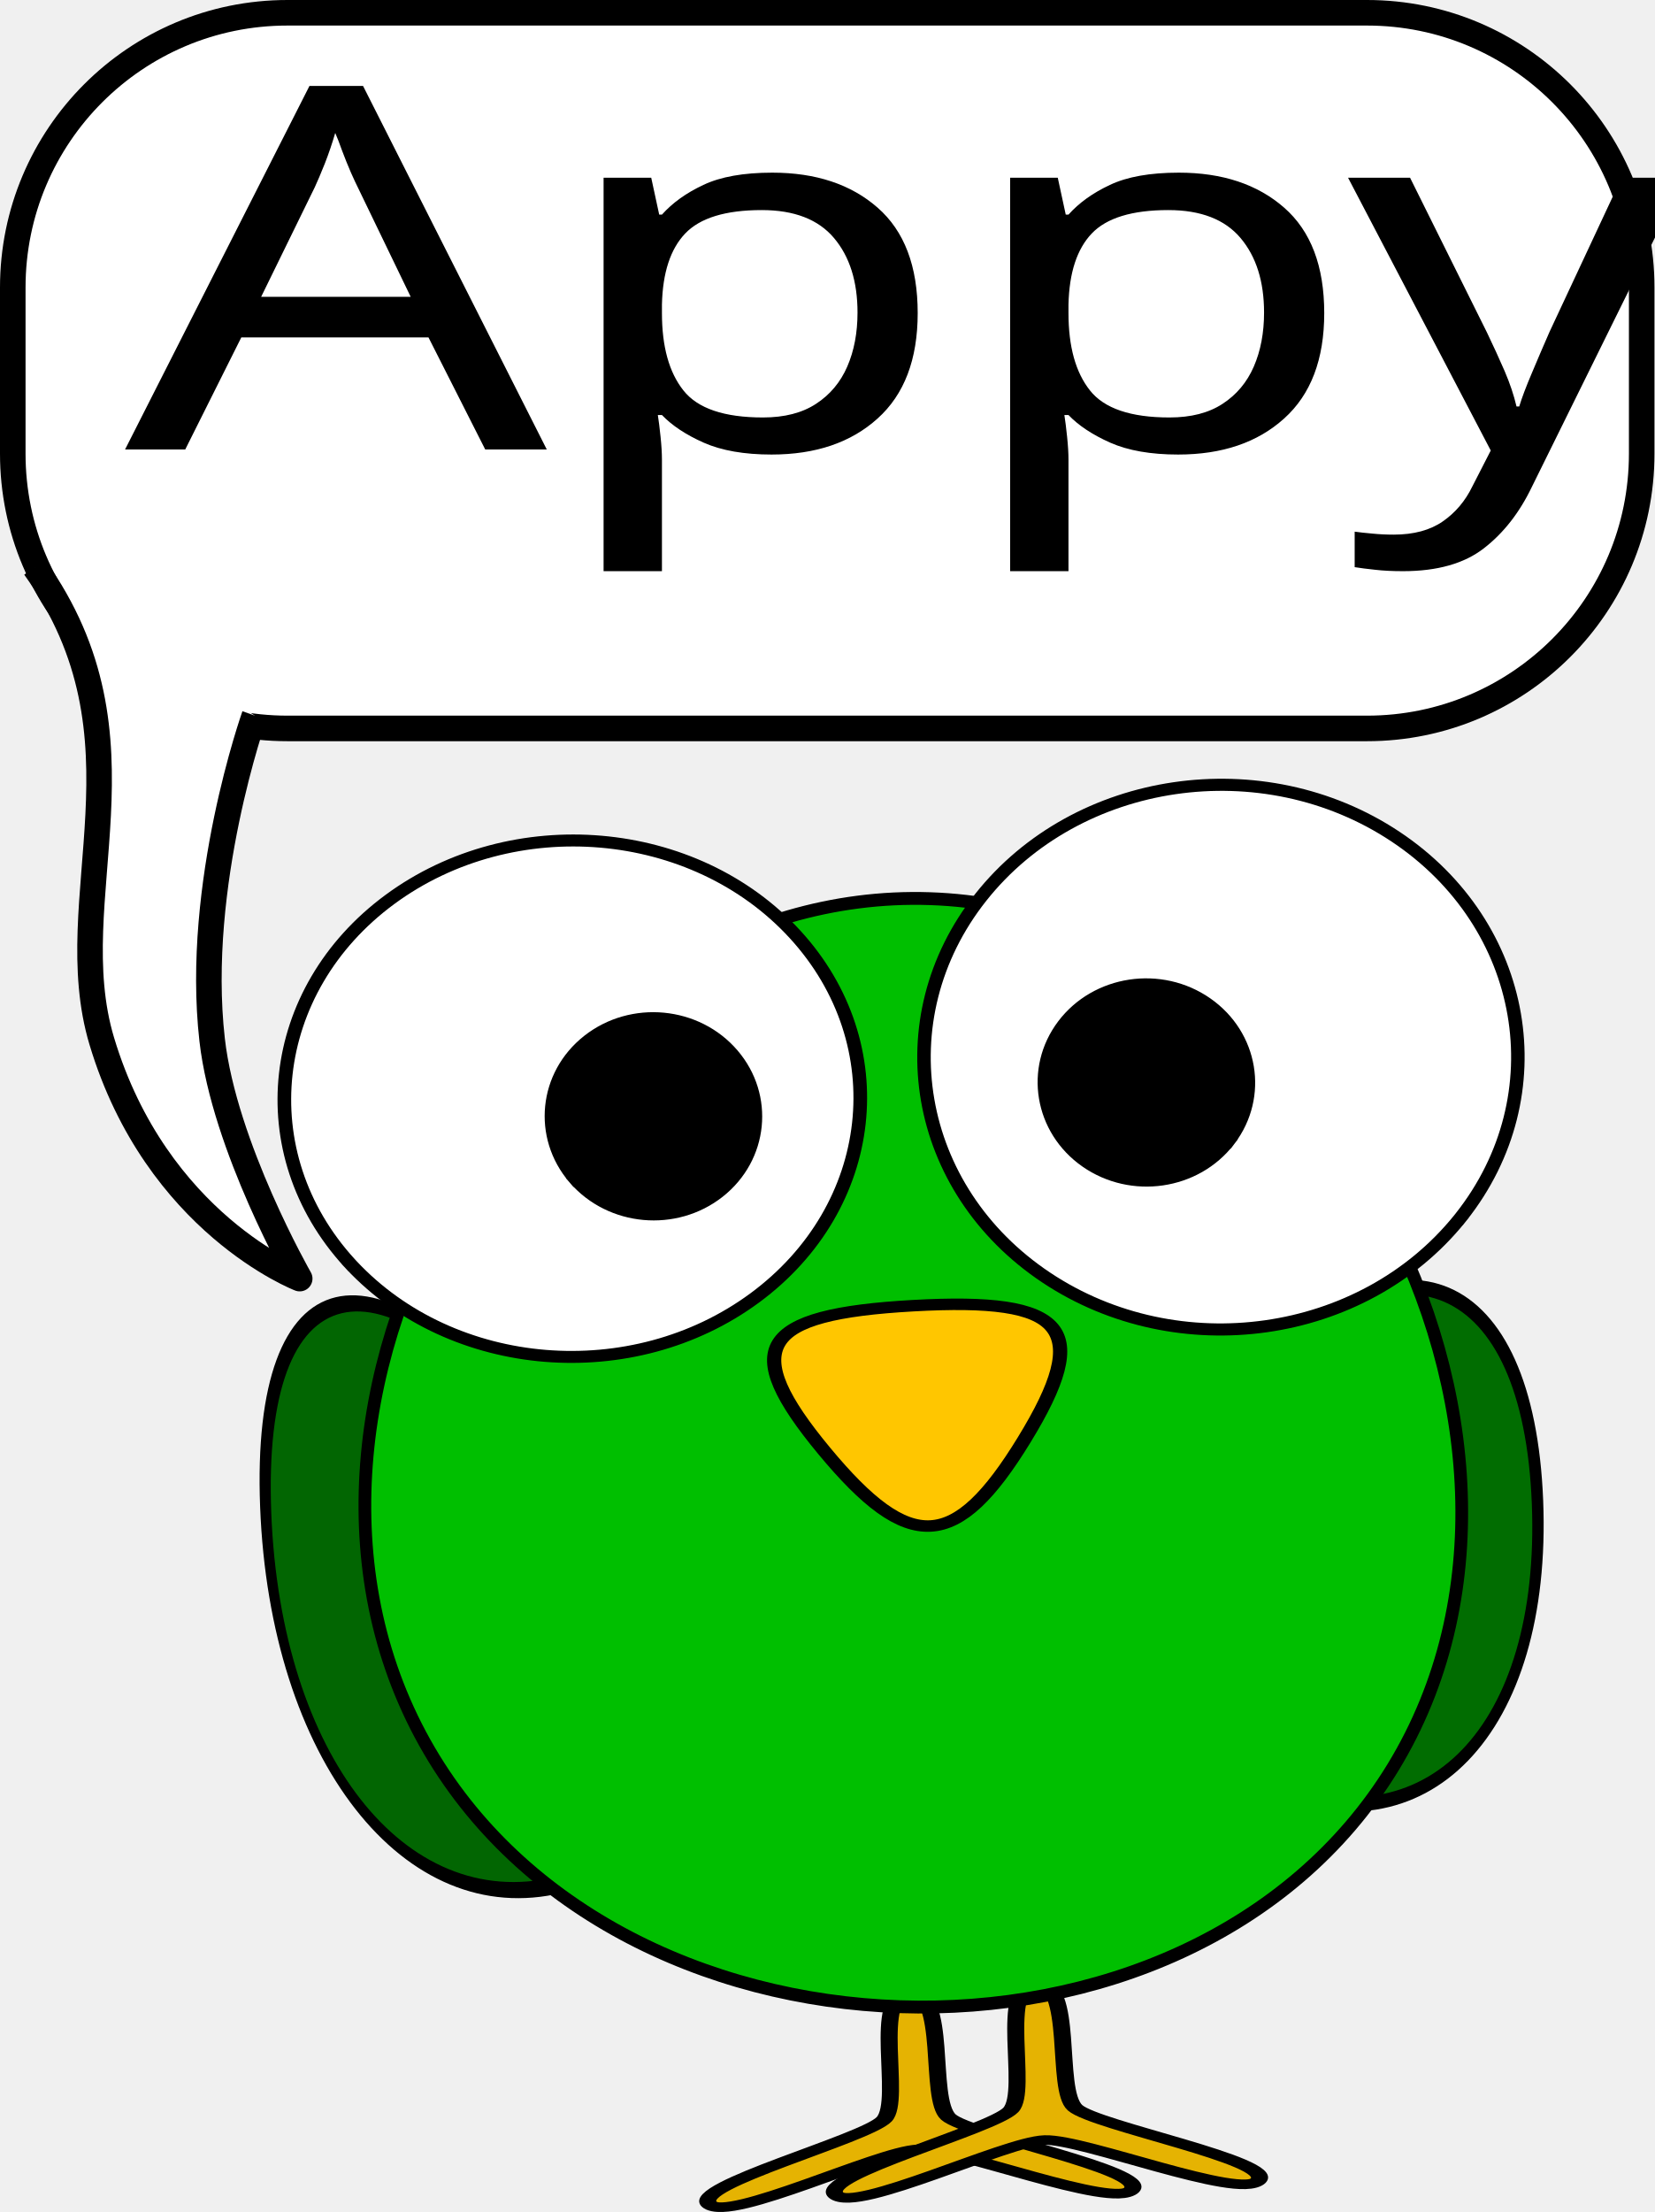
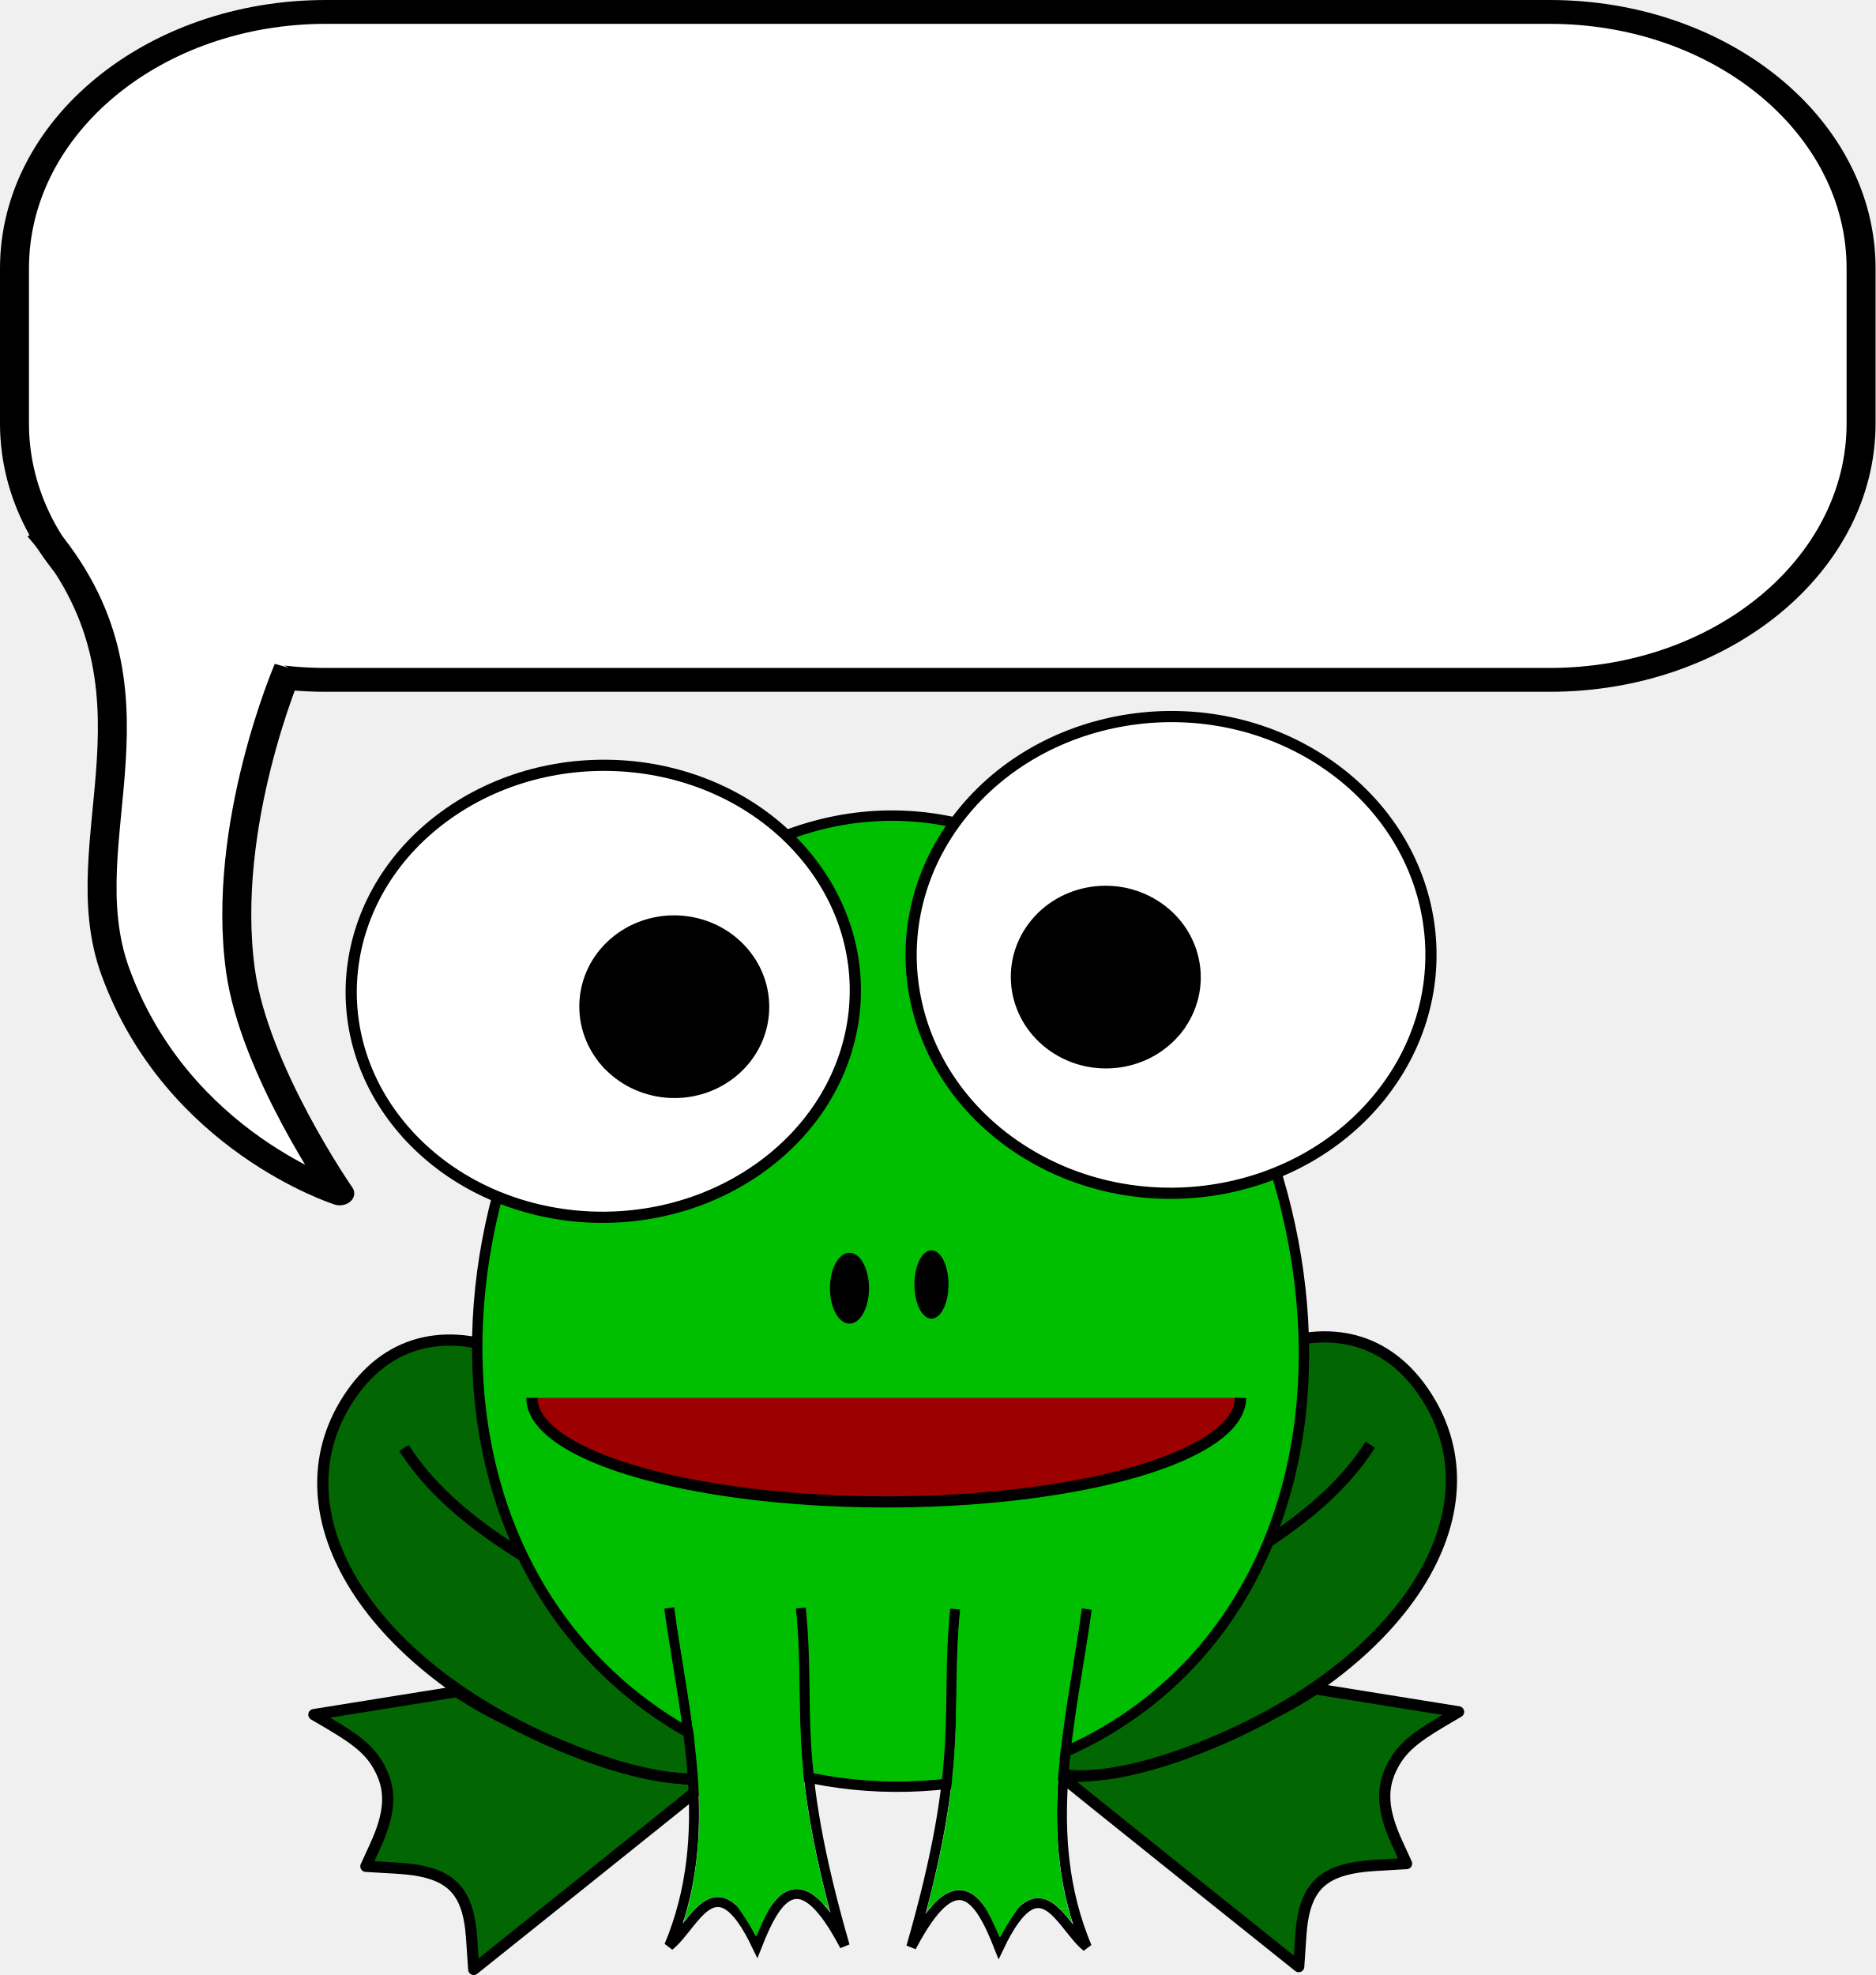
- <svg xmlns="http://www.w3.org/2000/svg" viewBox="0 0 129.5 173.091" id="svg2" version="1.1" width="129.5" height="173.091">
+ <svg xmlns="http://www.w3.org/2000/svg" viewBox="0 0 490.826 516.778" id="svg2" version="1.1" width="490.826" height="516.778">
  <defs id="defs21" />
-   <flowRoot xml:space="preserve" id="flowRoot4153" style="font-style:normal;font-variant:normal;font-weight:normal;font-stretch:normal;font-size:80px;line-height:125%;font-family:Ubuntu;-inkscape-font-specification:Ubuntu;letter-spacing:0px;word-spacing:0px;fill:#000000;fill-opacity:1;stroke:none;stroke-width:1px;stroke-linecap:butt;stroke-linejoin:miter;stroke-opacity:1" transform="translate(9.353553,58.76777)">
+   <flowRoot xml:space="preserve" id="flowRoot4153" style="font-style:normal;font-variant:normal;font-weight:normal;font-stretch:normal;font-size:80px;line-height:125%;font-family:Ubuntu;-inkscape-font-specification:Ubuntu;letter-spacing:0px;word-spacing:0px;fill:#000000;fill-opacity:1;stroke:none;stroke-width:1px;stroke-linecap:butt;stroke-linejoin:miter;stroke-opacity:1" transform="translate(151.8329,84.61235)">
    <flowRegion id="flowRegion4155">
      <rect id="rect4157" width="180" height="81.5" x="-63" y="-77" />
    </flowRegion>
    <flowPara id="flowPara4159" />
  </flowRoot>
-   <g id="g4224" transform="translate(9.353553,58.76777)">
-     <g id="imagebot_1" style="fill-rule:evenodd;stroke:#000000;stroke-linecap:square;stroke-linejoin:round">
-       <path transform="matrix(-0.11499,-0.04151,-0.052743,0.15688,172.35,30.084)" d="m 509.32,458.79 c -112.67,4.96 -160.3,-69.76 -108.26,-169.81 52.05,-100.06 140.57,-103.95 201.2,-8.85 60.62,95.1 19.73,173.71 -92.94,178.66 z" id="imagebot_11" style="fill:#016d01;stroke-width:7.031" />
-       <path transform="matrix(-0.10415,0.033874,0.074286,0.18182,53.35897,-11.946)" d="m 509.32,458.79 c -112.67,4.96 -160.3,-69.76 -108.26,-169.81 52.05,-100.06 140.57,-103.95 201.2,-8.85 60.62,95.1 19.73,173.71 -92.94,178.66 z" id="imagebot_10" style="fill:#026602;stroke-width:6.827" />
-       <path transform="matrix(0.1719,-0.0047636,-0.0031456,-0.096593,-32.36103,144.78)" d="m 556.55,466.45 c -17.62,-0.2 -4.8,-87.42 -13.44,-102.78 -8.63,-15.36 -89.81,-49.75 -80.82,-64.9 8.98,-15.16 78.11,39.55 95.73,39.75 17.62,0.2 87.99,-52.91 96.62,-37.54 8.64,15.36 -73.31,47.87 -82.29,63.02 -8.99,15.16 1.82,102.66 -15.8,102.45 z" id="imagebot_9" style="fill:#e5b302;stroke-width:7.757" />
-       <path transform="matrix(0.1719,-0.0047636,-0.0031456,-0.096593,-22.45103,144.05)" d="m 556.55,466.45 c -17.62,-0.2 -4.8,-87.42 -13.44,-102.78 -8.63,-15.36 -89.81,-49.75 -80.82,-64.9 8.98,-15.16 78.11,39.55 95.73,39.75 17.62,0.2 87.99,-52.91 96.62,-37.54 8.64,15.36 -73.31,47.87 -82.29,63.02 -8.99,15.16 1.82,102.66 -15.8,102.45 z" id="imagebot_8" style="fill:#e5b302;stroke-width:7.757" />
-       <path transform="matrix(0.26034,-0.0072146,-0.0085796,-0.26345,-38.76103,172.39)" d="M 412.31,599.21 C 295.57,606.28 198.82,459.94 251.07,355.31 303.31,250.67 478.41,240.06 542.91,337.62 c 64.5,97.56 -13.87,254.51 -130.6,261.59 z" id="imagebot_7" style="fill:#00bf00;stroke-width:3.817" />
-       <path transform="matrix(0.2558,-0.0072865,0.0070938,0.22441,84.02897,-79.666)" d="m -272.67,524.66 c -29.73,-39.33 -22.63,-95.85 15.86,-126.23 38.5,-30.38 93.82,-23.13 123.55,16.21 29.74,39.33 22.64,95.85 -15.86,126.23 -38.23,30.17 -93.1,23.25 -123.01,-15.5" id="imagebot_6" style="fill:#ffffff;stroke-width:4.172" />
-       <path transform="matrix(0.25035,-0.0069378,0.0075209,0.23094,-7.720829,-87.306)" d="m 157.28,527.59 c -10.77,-14.51 -8.2,-35.35 5.75,-46.55 13.95,-11.2 33.99,-8.53 44.76,5.97 10.77,14.5 8.2,35.35 -5.75,46.56 -13.85,11.12 -33.73,8.57 -44.56,-5.72" id="imagebot_5" style="stroke-width:4.157" />
-       <path transform="matrix(-0.26375,0.0074224,0.0075846,0.23668,29.11897,-85.696)" d="m -272.67,524.66 c -29.73,-39.33 -22.63,-95.85 15.86,-126.23 38.5,-30.38 93.82,-23.13 123.55,16.21 29.74,39.33 22.64,95.85 -15.86,126.23 -38.23,30.17 -93.1,23.25 -123.01,-15.5" id="imagebot_4" style="fill:#ffffff;stroke-width:4.001" />
-       <path transform="matrix(-0.25035,0.0069378,0.0075209,0.23094,122.26,-92.486)" d="m 157.28,527.59 c -10.77,-14.51 -8.2,-35.35 5.75,-46.55 13.95,-11.2 33.99,-8.53 44.76,5.97 10.77,14.5 8.2,35.35 -5.75,46.56 -13.85,11.12 -33.73,8.57 -44.56,-5.72" id="imagebot_3" style="stroke-width:4.157" />
-       <path transform="matrix(0.09605,0.015916,-0.020275,0.077536,85.98897,14.954)" d="m -49.783,512.41 c -30.644,119.17 -66.047,129.04 -153.93,42.92 -87.89,-86.13 -78.73,-121.72 39.79,-154.77 118.53,-33.05 144.78,-7.32 114.13,111.85 l 0.007,0 z" id="imagebot_2" style="fill:#ffc600;stroke-width:11.345" />
+   <g id="g4851" transform="translate(142.4793,25.84459)">
+     <g transform="matrix(3.790163,0,0,3.120942,-108.3678,152.0491)" id="g4213">
+       <rect style="fill:#ffffff;fill-opacity:1;stroke:#000000;stroke-width:2;stroke-miterlimit:4;stroke-dasharray:none;stroke-opacity:1" id="rect4163" width="127.5" height="56" x="-8" y="-56" ry="21.5" />
+       <path style="fill:#ffffff;fill-opacity:1;fill-rule:evenodd;stroke:#000000;stroke-width:2;stroke-linecap:butt;stroke-linejoin:round;stroke-miterlimit:4;stroke-dasharray:none;stroke-opacity:1" d="m -6.289,-12.613 c 9.63,13.474 1.876,25.839 5.256,37.085 4.291,14.277 15.492,18.58 15.492,18.58 0,0 -5.904,-10.32 -6.855,-18.688 -1.383,-12.174 3.313,-25.376 3.313,-25.376" id="path4193" />
    </g>
-     <g transform="translate(-0.3535534,-1.767767)" id="g4217">
-       <g id="g4213">
-         <rect ry="21.5" y="-56" x="-8" height="56" width="127.5" id="rect4163" style="fill:#ffffff;fill-opacity:1;stroke:#000000;stroke-width:2;stroke-miterlimit:4;stroke-dasharray:none;stroke-opacity:1" />
-         <path id="path4193" d="m -6.289,-12.613 c 9.63,13.474 1.876,25.839 5.256,37.085 4.291,14.277 15.492,18.58 15.492,18.58 0,0 -5.904,-10.32 -6.855,-18.688 -1.383,-12.174 3.313,-25.376 3.313,-25.376" style="fill:#ffffff;fill-opacity:1;fill-rule:evenodd;stroke:#000000;stroke-width:2;stroke-linecap:butt;stroke-linejoin:round;stroke-miterlimit:4;stroke-dasharray:none;stroke-opacity:1" />
+     <g id="g3511" transform="matrix(2.926616,0,0,2.926616,630.6665,410.1261)">
+       <g id="g3484" transform="translate(37.65579,0)">
+         <path id="path4761-9" d="m -196.31,18.378 c -5.834,-4.667 -10.686,-8.57 -10.783,-8.674 -0.097,-0.103 0.176,-0.079 0.608,0.053 1.145,0.352 5.558,-0.345 8.974,-1.416 2.904,-0.911 9.473,-3.92 12.034,-5.513 l 1.287,-0.8 6.391,1.027 6.391,1.027 -1.491,0.878 c -2.686,1.583 -3.742,2.555 -4.523,4.168 -0.924,1.909 -0.773,3.857 0.519,6.679 l 0.843,1.842 -2.74,0.159 c -4.759,0.275 -6.413,1.82 -6.715,6.269 l -0.189,2.787 -10.607,-8.486 z" style="fill:#026602;fill-opacity:1;fill-rule:evenodd;stroke:#000000;stroke-linecap:square;stroke-linejoin:round;stroke-opacity:1" />
+         <path style="fill:#026602;fill-rule:evenodd;stroke:#000000;stroke-width:1;stroke-linecap:square;stroke-linejoin:round" id="imagebot_10-36" d="m -174.334,-24.205 c -6.785,-10.437 -20.917,-4.811 -32.117,12.786 -11.201,17.599 -5.869,25.798 12.118,18.638 17.986,-7.161 26.785,-20.987 19.999,-31.423 z" />
+         <path id="path4761-0-4" d="m -248.866,18.626 c 5.834,-4.667 10.686,-8.57 10.783,-8.674 0.097,-0.103 -0.176,-0.079 -0.608,0.053 -1.145,0.352 -5.558,-0.345 -8.974,-1.416 -2.904,-0.911 -9.473,-3.92 -12.034,-5.513 l -1.287,-0.8 -6.391,1.027 -6.391,1.027 1.491,0.878 c 2.686,1.583 3.742,2.555 4.523,4.168 0.924,1.909 0.773,3.857 -0.519,6.679 l -0.843,1.842 2.74,0.159 c 4.759,0.275 6.413,1.82 6.715,6.269 l 0.189,2.787 10.607,-8.486 z" style="fill:#026602;fill-opacity:1;fill-rule:evenodd;stroke:#000000;stroke-linecap:square;stroke-linejoin:round;stroke-opacity:1" />
+         <path style="fill:#026602;fill-rule:evenodd;stroke:#000000;stroke-width:1;stroke-linecap:square;stroke-linejoin:round" id="imagebot_10-3-2" d="m -270.684,-23.919 c 6.785,-10.437 20.917,-4.811 32.117,12.786 11.201,17.599 5.869,25.798 -12.118,18.638 -17.986,-7.161 -26.785,-20.987 -19.999,-31.423 z" />
+         <path id="path4790-59" d="m -199.307,-4.798 c 7.561,-4.285 15.635,-8.159 20,-15" style="fill:none;stroke:#000000;stroke-width:1px;stroke-linecap:butt;stroke-linejoin:miter;stroke-opacity:1" />
+         <path id="path4790-5-8" d="m -245.711,-4.512 c -7.561,-4.285 -15.635,-8.159 -20,-15" style="fill:none;stroke:#000000;stroke-width:1px;stroke-linecap:butt;stroke-linejoin:miter;stroke-opacity:1" />
+         <path style="fill:#00bf00;fill-rule:evenodd;stroke:#000000;stroke-width:0.928;stroke-linecap:square;stroke-linejoin:round" id="imagebot_7-0" d="m -221.075,-76.028 c -26.222,-1.021 -46.829,38.263 -34.343,65.473 12.484,27.213 51.814,28.746 65.552,2.557 13.738,-26.189 -4.989,-67.006 -31.209,-68.03 z" />
+         <path style="fill:#ffffff;fill-rule:evenodd;stroke:#000000;stroke-width:1;stroke-linecap:square;stroke-linejoin:round" id="imagebot_6-3" d="m -265.33,-47.486 c -7.884,-8.609 -6.469,-21.345 3.162,-28.443 9.633,-7.098 23.835,-5.874 31.719,2.737 7.886,8.609 6.471,21.345 -3.162,28.443 -9.565,7.049 -23.65,5.896 -31.576,-2.582" />
+         <path style="fill-rule:evenodd;stroke:#000000;stroke-width:1;stroke-linecap:square;stroke-linejoin:round" id="imagebot_5-6" d="m -247.71,-54.101 c -2.805,-3.276 -2.319,-8.107 1.089,-10.79 3.408,-2.683 8.445,-2.206 11.251,1.068 2.805,3.274 2.319,8.107 -1.089,10.792 -3.384,2.664 -8.38,2.213 -11.199,-1.012" />
+         <path style="fill:#ffffff;fill-rule:evenodd;stroke:#000000;stroke-width:1;stroke-linecap:square;stroke-linejoin:round" id="imagebot_4-2" d="m -178.317,-51.089 c 7.543,-9.529 5.242,-22.854 -5.14,-29.758 -10.385,-6.905 -24.92,-4.778 -32.463,4.754 -7.546,9.529 -5.244,22.854 5.14,29.758 10.312,6.857 24.731,4.812 32.326,-4.582" />
+         <path style="fill-rule:evenodd;stroke:#000000;stroke-width:1;stroke-linecap:square;stroke-linejoin:round" id="imagebot_3-2" d="m -196.479,-57.099 c 2.587,-3.426 1.787,-8.221 -1.79,-10.71 -3.577,-2.49 -8.574,-1.734 -11.161,1.689 -2.587,3.423 -1.787,8.221 1.79,10.713 3.551,2.472 8.509,1.745 11.113,-1.63" />
+         <ellipse ry="3.057" rx="1.524" cy="-34.126" cx="-218.542" id="path4678-0-8" style="fill:#000000;fill-opacity:1;fill-rule:evenodd;stroke:none" />
+         <ellipse ry="3.169" rx="1.747" cy="-33.792" cx="-225.874" id="path4678-0-9-3" style="fill:#000000;fill-opacity:1;fill-rule:evenodd;stroke:none" />
+         <path style="fill:none;stroke:#000000;stroke-width:0.889px;stroke-linecap:butt;stroke-linejoin:miter;stroke-opacity:1" d="m -241.995,-5.202 c 1.394,10.069 4.211,20.137 0,30.206 2.35,-1.878 4.128,-7.784 7.847,0 1.794,-4.568 3.863,-7.608 7.847,0 -4.883,-16.949 -2.993,-20.864 -3.923,-30.206 l 0,0 0,0 0,0" id="path4763-9-9-1" />
+         <path style="fill:#00bf00;fill-opacity:1;stroke:none" d="m -240.214,21.094 c 0.929,-3.826 1.131,-7.979 0.633,-13.004 -0.2,-2.018 -0.439,-3.707 -1.212,-8.552 -0.508,-3.185 -0.59,-3.71 -0.582,-3.718 0.032,-0.034 10.707,-0.439 10.727,-0.407 0.027,0.043 0.1,0.983 0.173,2.225 0.023,0.389 0.062,1.781 0.088,3.094 0.094,4.892 0.158,6.495 0.334,8.353 0.325,3.433 0.948,6.925 1.987,11.131 0.16,0.649 0.303,1.21 0.316,1.246 0.018,0.046 -0.007,0.065 -0.085,0.065 -0.08,0 -0.221,-0.114 -0.524,-0.424 -1.015,-1.039 -1.907,-1.381 -2.845,-1.091 -0.508,0.157 -1.123,0.645 -1.557,1.236 l -0.205,0.28 -1.41,0 -1.41,0 -0.332,-0.267 c -0.182,-0.147 -0.424,-0.314 -0.537,-0.371 -0.873,-0.442 -1.785,-0.29 -2.641,0.44 l -0.231,0.197 -0.396,0 -0.396,0 0.105,-0.431 z" id="path4802-5-5-5" />
+         <path style="fill:#00bf00;fill-opacity:1;stroke:none" d="m -234.468,23.76 c -0.313,-0.625 -1.253,-2.065 -1.669,-2.559 l -0.357,-0.424 1.967,-0.017 c 1.082,-0.009 1.978,-0.006 1.992,0.009 0.014,0.015 -0.072,0.184 -0.19,0.376 -0.306,0.496 -0.939,1.75 -1.212,2.402 -0.127,0.305 -0.25,0.575 -0.273,0.6 -0.022,0.025 -0.139,-0.149 -0.258,-0.387 z" id="path4804-1-5-8" />
+         <path style="fill:#00bf00;fill-opacity:1;stroke:none" d="m -240.668,22.729 c 0.012,-0.043 0.072,-0.246 0.133,-0.453 0.061,-0.207 0.132,-0.46 0.159,-0.563 l 0.049,-0.188 0.403,0 0.403,0 -0.285,0.298 c -0.157,0.164 -0.411,0.452 -0.566,0.641 -0.154,0.188 -0.289,0.343 -0.3,0.343 -0.011,0 -0.009,-0.035 0.003,-0.077 z" id="path4806-5-5-84" />
+         <path style="fill:#00bf00;fill-opacity:1;stroke:none" d="m -227.822,21.704 -0.142,-0.179 0.112,0 c 0.092,0 0.12,0.03 0.157,0.163 0.025,0.09 0.038,0.17 0.029,0.179 -0.009,0.009 -0.079,-0.065 -0.157,-0.163 z" id="path4808-7-7-33" />
+         <g transform="matrix(-1.000013,0,0,1.000013,-517.2856,10.89742)" id="g4166-4">
+           <g id="g4159-6">
+             <path style="fill:none;stroke:#000000;stroke-width:0.889px;stroke-linecap:butt;stroke-linejoin:miter;stroke-opacity:1" d="m -312.628,-16.002 c 1.394,10.069 4.211,20.137 0,30.206 2.35,-1.878 4.128,-7.784 7.847,0 1.794,-4.567 3.863,-7.608 7.847,0 -4.883,-16.949 -2.993,-20.864 -3.923,-30.206 l 0,0 0,0 0,0" id="path4763-9-9-1-5" />
+             <path style="fill:#00bf00;fill-opacity:1;stroke:none" d="m -310.848,10.294 c 0.929,-3.826 1.131,-7.979 0.633,-13.004 -0.2,-2.018 -0.439,-3.707 -1.212,-8.552 -0.508,-3.185 -0.59,-3.71 -0.582,-3.718 0.032,-0.034 10.707,-0.439 10.727,-0.407 0.027,0.043 0.1,0.983 0.173,2.225 0.023,0.389 0.062,1.781 0.088,3.094 0.094,4.892 0.158,6.495 0.334,8.353 0.325,3.433 0.948,6.925 1.987,11.13 0.16,0.649 0.303,1.21 0.316,1.246 0.018,0.046 -0.007,0.065 -0.085,0.065 -0.08,0 -0.221,-0.114 -0.524,-0.424 -1.015,-1.039 -1.907,-1.381 -2.845,-1.091 -0.508,0.157 -1.123,0.645 -1.557,1.236 l -0.205,0.28 -1.41,0 -1.41,0 -0.332,-0.267 c -0.182,-0.147 -0.424,-0.314 -0.537,-0.371 -0.873,-0.442 -1.785,-0.29 -2.641,0.44 l -0.231,0.197 -0.396,0 -0.396,0 0.105,-0.431 z" id="path4802-5-5-5-9" />
+             <path style="fill:#00bf00;fill-opacity:1;stroke:none" d="m -305.101,12.96 c -0.313,-0.625 -1.253,-2.065 -1.669,-2.559 l -0.357,-0.424 1.967,-0.017 c 1.082,-0.009 1.978,-0.006 1.992,0.009 0.014,0.015 -0.072,0.184 -0.19,0.376 -0.306,0.496 -0.939,1.75 -1.212,2.402 -0.127,0.305 -0.25,0.575 -0.273,0.6 -0.022,0.025 -0.139,-0.149 -0.258,-0.387 z" id="path4804-1-5-8-5" />
+             <path style="fill:#00bf00;fill-opacity:1;stroke:none" d="m -311.302,11.929 c 0.012,-0.043 0.072,-0.246 0.133,-0.453 0.061,-0.207 0.132,-0.46 0.159,-0.563 l 0.049,-0.188 0.403,0 0.403,0 -0.285,0.298 c -0.157,0.164 -0.411,0.452 -0.566,0.641 -0.154,0.188 -0.289,0.343 -0.3,0.343 -0.011,0 -0.009,-0.035 0.003,-0.077 z" id="path4806-5-5-84-7" />
+             <path style="fill:#00bf00;fill-opacity:1;stroke:none" d="m -298.456,10.903 -0.142,-0.179 0.112,0 c 0.092,0 0.12,0.03 0.157,0.163 0.025,0.09 0.038,0.17 0.029,0.179 -0.009,0.009 -0.079,-0.065 -0.157,-0.163 z" id="path4808-7-7-33-4" />
+           </g>
+         </g>
      </g>
-       <text xml:space="preserve" style="font-style:normal;font-variant:normal;font-weight:normal;font-stretch:normal;font-size:45.314px;line-height:125%;font-family:Journal;-inkscape-font-specification:Journal;letter-spacing:0px;word-spacing:-8.723px;fill:#000000;fill-opacity:1;stroke:none;stroke-width:1px;stroke-linecap:butt;stroke-linejoin:miter;stroke-opacity:1" x="0.691" y="-24.926" id="text4149" transform="scale(1.141886,0.8757445)">
-         <tspan id="tspan4151" x="0.691" y="-24.926" dx="0 0 0 0 0 0">Appy Talk</tspan>
-       </text>
+       <path style="fill:#9d0000;fill-opacity:1;stroke:#000000;stroke-opacity:1" id="path3136" d="m -153.246,-23.986 a 31.686,9.301 0 0 1 -15.843,8.055 31.686,9.301 0 0 1 -31.686,0 31.686,9.301 0 0 1 -15.843,-8.055" />
    </g>
+     <flowRoot transform="matrix(1.389837,0,0,1.389837,1174.562,271.7643)" style="font-style:normal;font-variant:normal;font-weight:normal;font-stretch:normal;font-size:90px;line-height:125%;font-family:'Steel City Comic';-inkscape-font-specification:'Steel City Comic';letter-spacing:0px;word-spacing:-21.75px;fill:#000000;fill-opacity:1;stroke:none;stroke-width:1px;stroke-linecap:butt;stroke-linejoin:miter;stroke-opacity:1" id="flowRoot3391" xml:space="preserve">
+       <flowRegion id="flowRegion3393">
+         <rect style="font-style:normal;font-variant:normal;font-weight:normal;font-stretch:normal;font-size:90px;font-family:'Steel City Comic';-inkscape-font-specification:'Steel City Comic';word-spacing:-21.75px" y="-212.909" x="-918" height="169" width="376" id="rect3395" />
+       </flowRegion>
+       <flowPara id="flowPara3397">Appy <flowSpan style="letter-spacing:-14.79px;word-spacing:-21.75px" id="flowSpan4631">T</flowSpan>
+         <flowSpan id="flowSpan3399" style="letter-spacing:-2.72px;word-spacing:-21.75px">a</flowSpan>
+         <flowSpan id="flowSpan4723" style="letter-spacing:-6.24px;word-spacing:-21.75px">l</flowSpan>k</flowPara>
+     </flowRoot>
  </g>
</svg>
